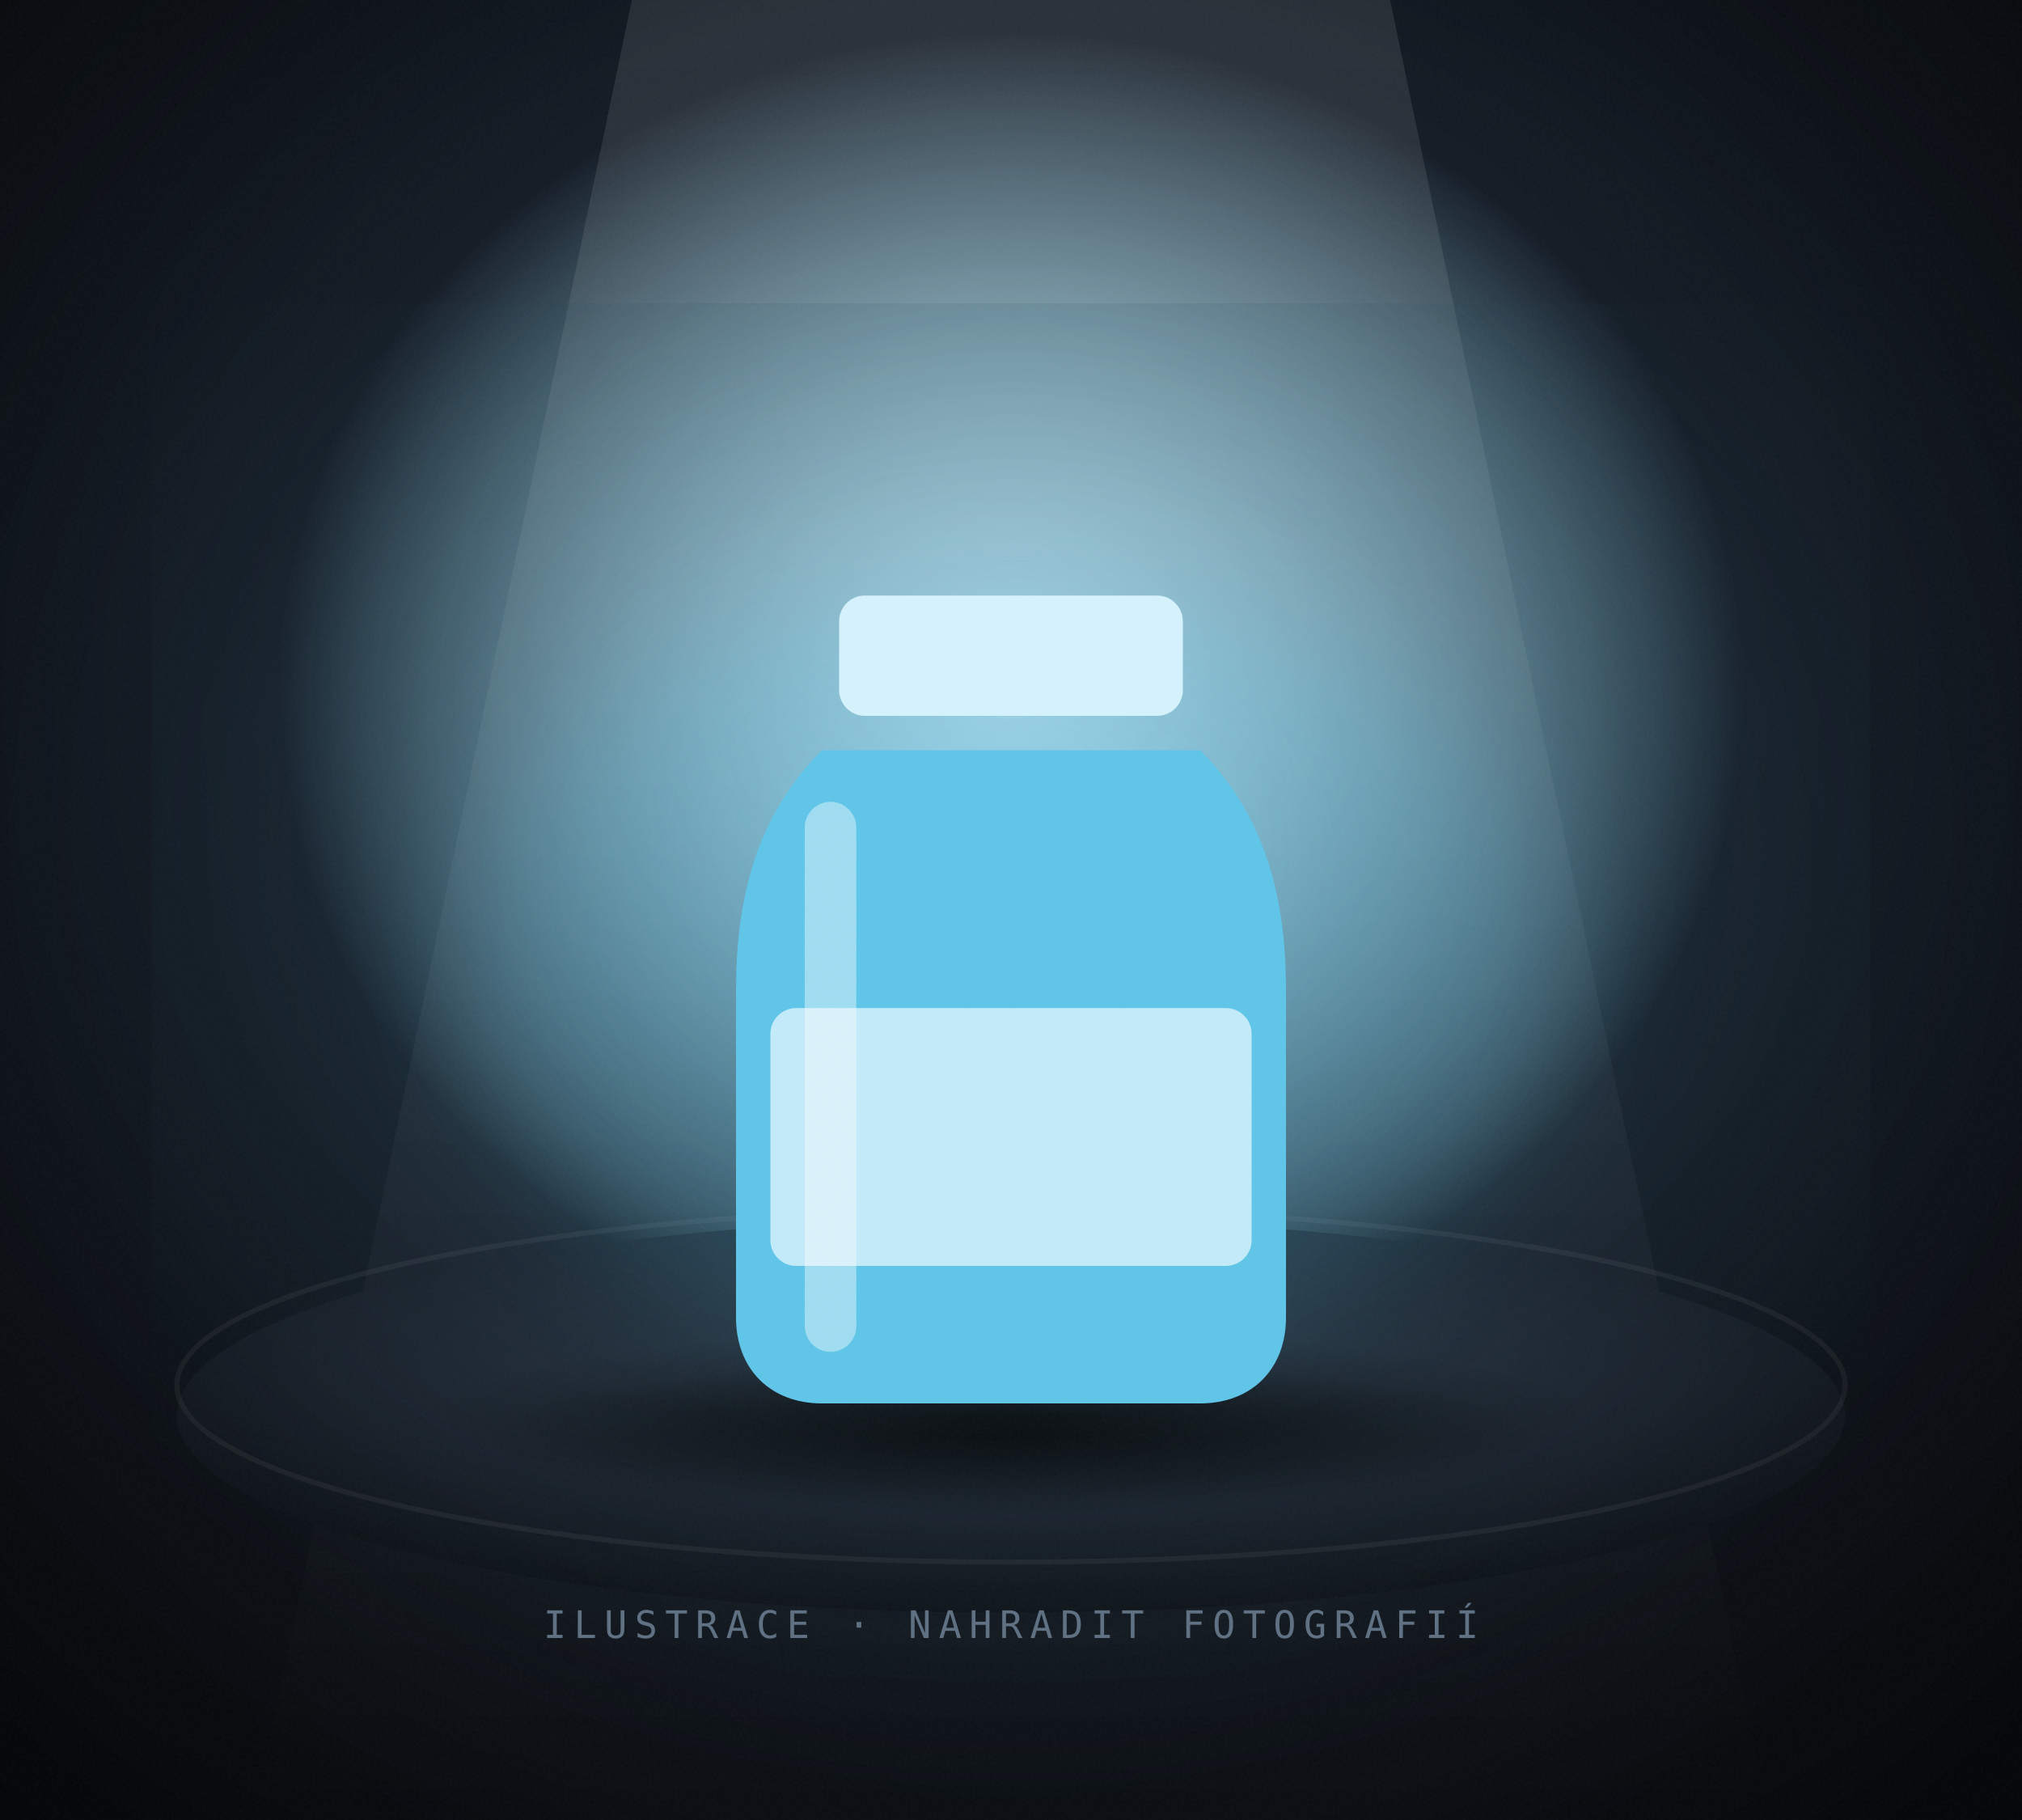
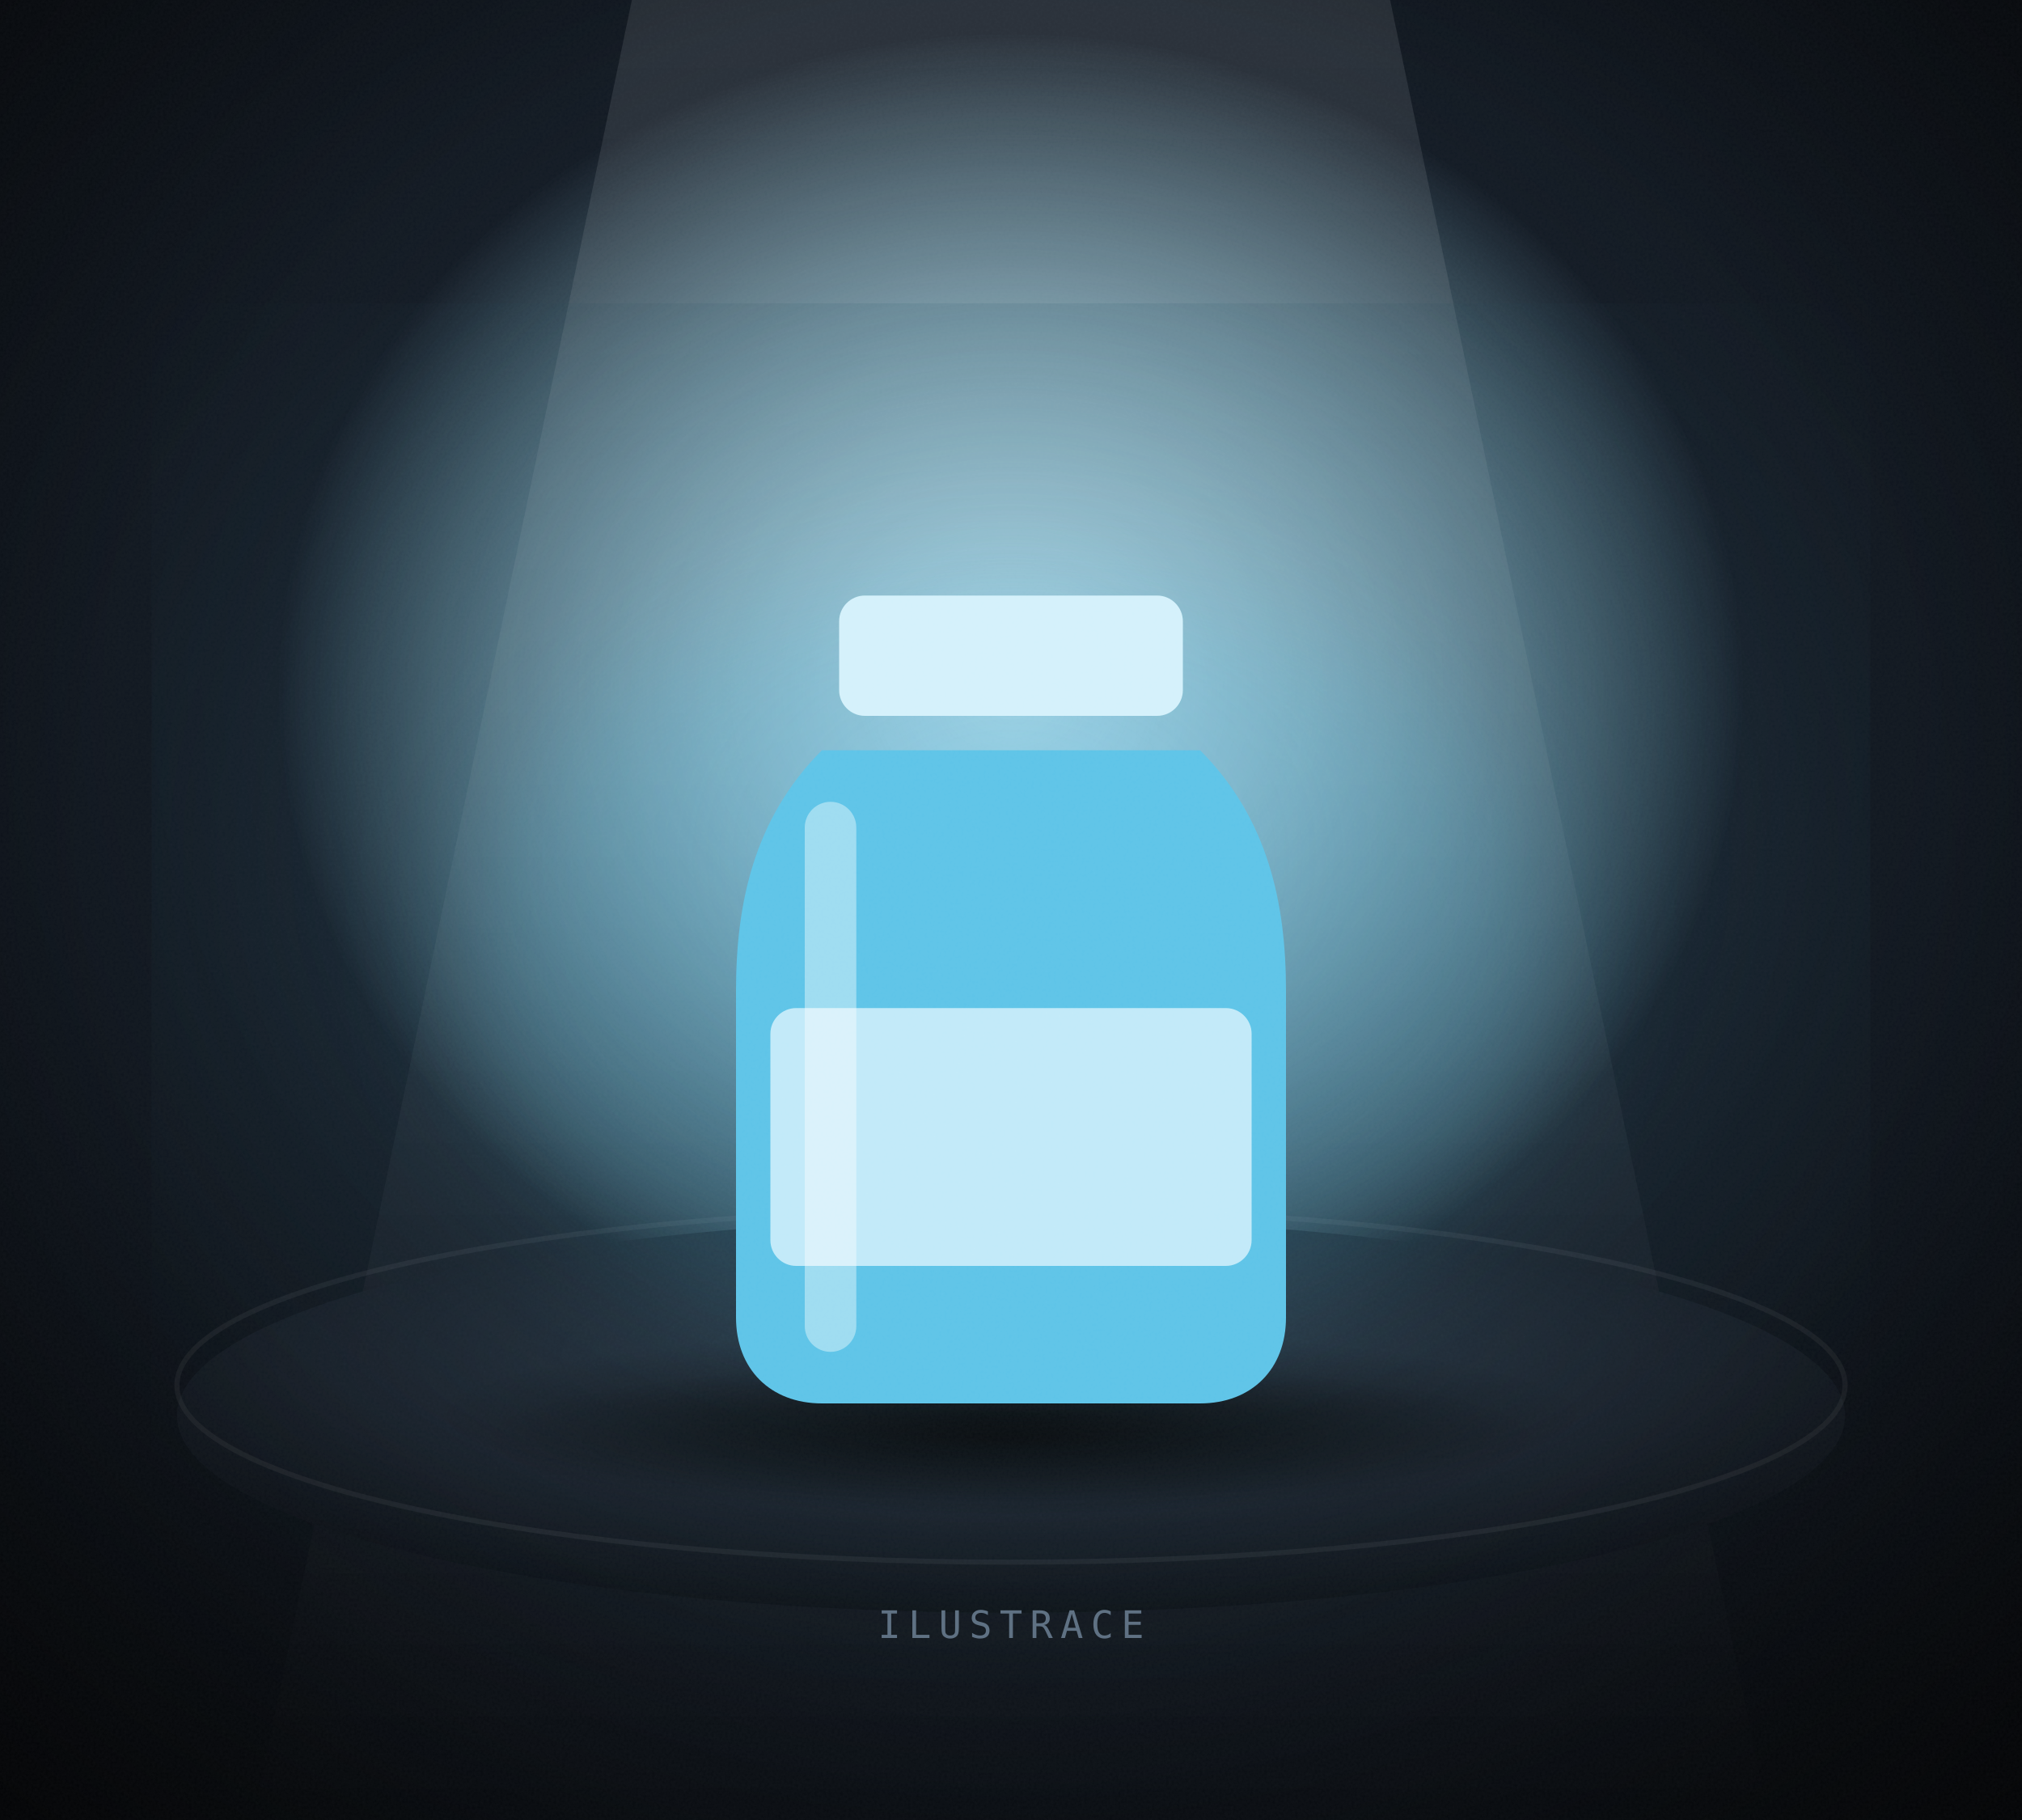
<svg xmlns="http://www.w3.org/2000/svg" viewBox="0 0 800 720" width="800" height="720">
  <defs>
    <radialGradient id="bg-cat-napoje" cx="50%" cy="38%" r="80%">
      <stop offset="0%" stop-color="#5ec4e8" stop-opacity="0.28" />
      <stop offset="45%" stop-color="#121a24" />
      <stop offset="100%" stop-color="#06080b" />
    </radialGradient>
    <linearGradient id="beam-cat-napoje" x1="0" y1="0" x2="0" y2="1">
      <stop offset="0%" stop-color="#ffffff" stop-opacity="0.10" />
      <stop offset="100%" stop-color="#ffffff" stop-opacity="0" />
    </linearGradient>
    <radialGradient id="slab-cat-napoje" cx="50%" cy="35%" r="65%">
      <stop offset="0%" stop-color="#2a3644" />
      <stop offset="70%" stop-color="#151c25" />
      <stop offset="100%" stop-color="#0c1117" />
    </radialGradient>
    <radialGradient id="shadow-cat-napoje" cx="50%" cy="50%" r="50%">
      <stop offset="0%" stop-color="#000" stop-opacity="0.65" />
      <stop offset="100%" stop-color="#000" stop-opacity="0" />
    </radialGradient>
    <radialGradient id="vig-cat-napoje" cx="50%" cy="45%" r="75%">
      <stop offset="60%" stop-color="#000" stop-opacity="0" />
      <stop offset="100%" stop-color="#000" stop-opacity="0.55" />
    </radialGradient>
    <filter id="grain-cat-napoje">
      <feTurbulence type="fractalNoise" baseFrequency="0.9" numOctaves="2" stitchTiles="stitch" />
      <feColorMatrix values="0 0 0 0 1  0 0 0 0 1  0 0 0 0 1  0 0 0 0.05 0" />
    </filter>
    <filter id="soft-cat-napoje" x="-20%" y="-20%" width="140%" height="140%">
      <feGaussianBlur stdDeviation="22" />
    </filter>
  </defs>
  <rect width="800" height="720" fill="url(#bg-cat-napoje)" />
  <path d="M250,0 L550,0 L700,720 L100,720 Z" fill="url(#beam-cat-napoje)" />
  <ellipse cx="400" cy="560" rx="330" ry="78" fill="url(#slab-cat-napoje)" />
  <ellipse cx="400" cy="548" rx="330" ry="70" fill="none" stroke="#ffffff" stroke-opacity="0.06" stroke-width="2" />
  <ellipse cx="400" cy="560" rx="230" ry="34" fill="url(#shadow-cat-napoje)" />
  <ellipse cx="400" cy="380" rx="220" ry="150" fill="#5ec4e8" opacity="0.18" filter="url(#soft-cat-napoje)" />
  <svg x="60" y="120" width="680" height="544" viewBox="0 0 200 160" class="" aria-hidden="true">
    <defs>
      <radialGradient id="gbottle5ec4e8bg" cx="50%" cy="40%" r="70%">
        <stop offset="0%" stop-color="#5ec4e8" stop-opacity="0.35" />
        <stop offset="100%" stop-color="#0a0d12" stop-opacity="0" />
      </radialGradient>
      <linearGradient id="gbottle5ec4e8" x1="0" y1="0" x2="1" y2="1">
        <stop offset="0%" stop-color="#d4f1fb" />
        <stop offset="100%" stop-color="#5ec4e8" />
      </linearGradient>
      <radialGradient id="gbottle5ec4e8sh" cx="50%" cy="50%" r="50%">
        <stop offset="0%" stop-color="#000" stop-opacity="0.55" />
        <stop offset="100%" stop-color="#000" stop-opacity="0" />
      </radialGradient>
    </defs>
    <rect width="200" height="160" fill="url(#gbottle5ec4e8bg)" />
    <ellipse cx="100" cy="132" rx="62" ry="9" fill="url(#gbottle5ec4e8sh)" />
    <g>
      <rect x="80" y="34" width="40" height="14" rx="3" fill="#d4f1fb" />
      <path d="M78,52 L122,52 C130,60 132,70 132,80 L132,118 C132,124 128,128 122,128 L78,128 C72,128 68,124 68,118 L68,80 C68,70 70,60 78,52 Z" fill="#5ec4e8" />
      <rect x="72" y="82" width="56" height="30" rx="3" fill="#d4f1fb" opacity="0.85" />
      <rect x="76" y="58" width="6" height="64" rx="3" fill="#fff" opacity="0.4" />
    </g>
  </svg>
  <rect width="800" height="720" fill="url(#vig-cat-napoje)" />
  <rect width="800" height="720" filter="url(#grain-cat-napoje)" opacity="0.6" />
-   <text x="400" y="648" text-anchor="middle" font-family="ui-monospace, Menlo, monospace" font-size="15" letter-spacing="3" fill="#5f7183">ILUSTRACE · NAHRADIT FOTOGRAFIÍ</text>
+   <text x="400" y="648" text-anchor="middle" font-family="ui-monospace, Menlo, monospace" font-size="15" letter-spacing="3" fill="#5f7183">ILUSTRACE</text>
</svg>
